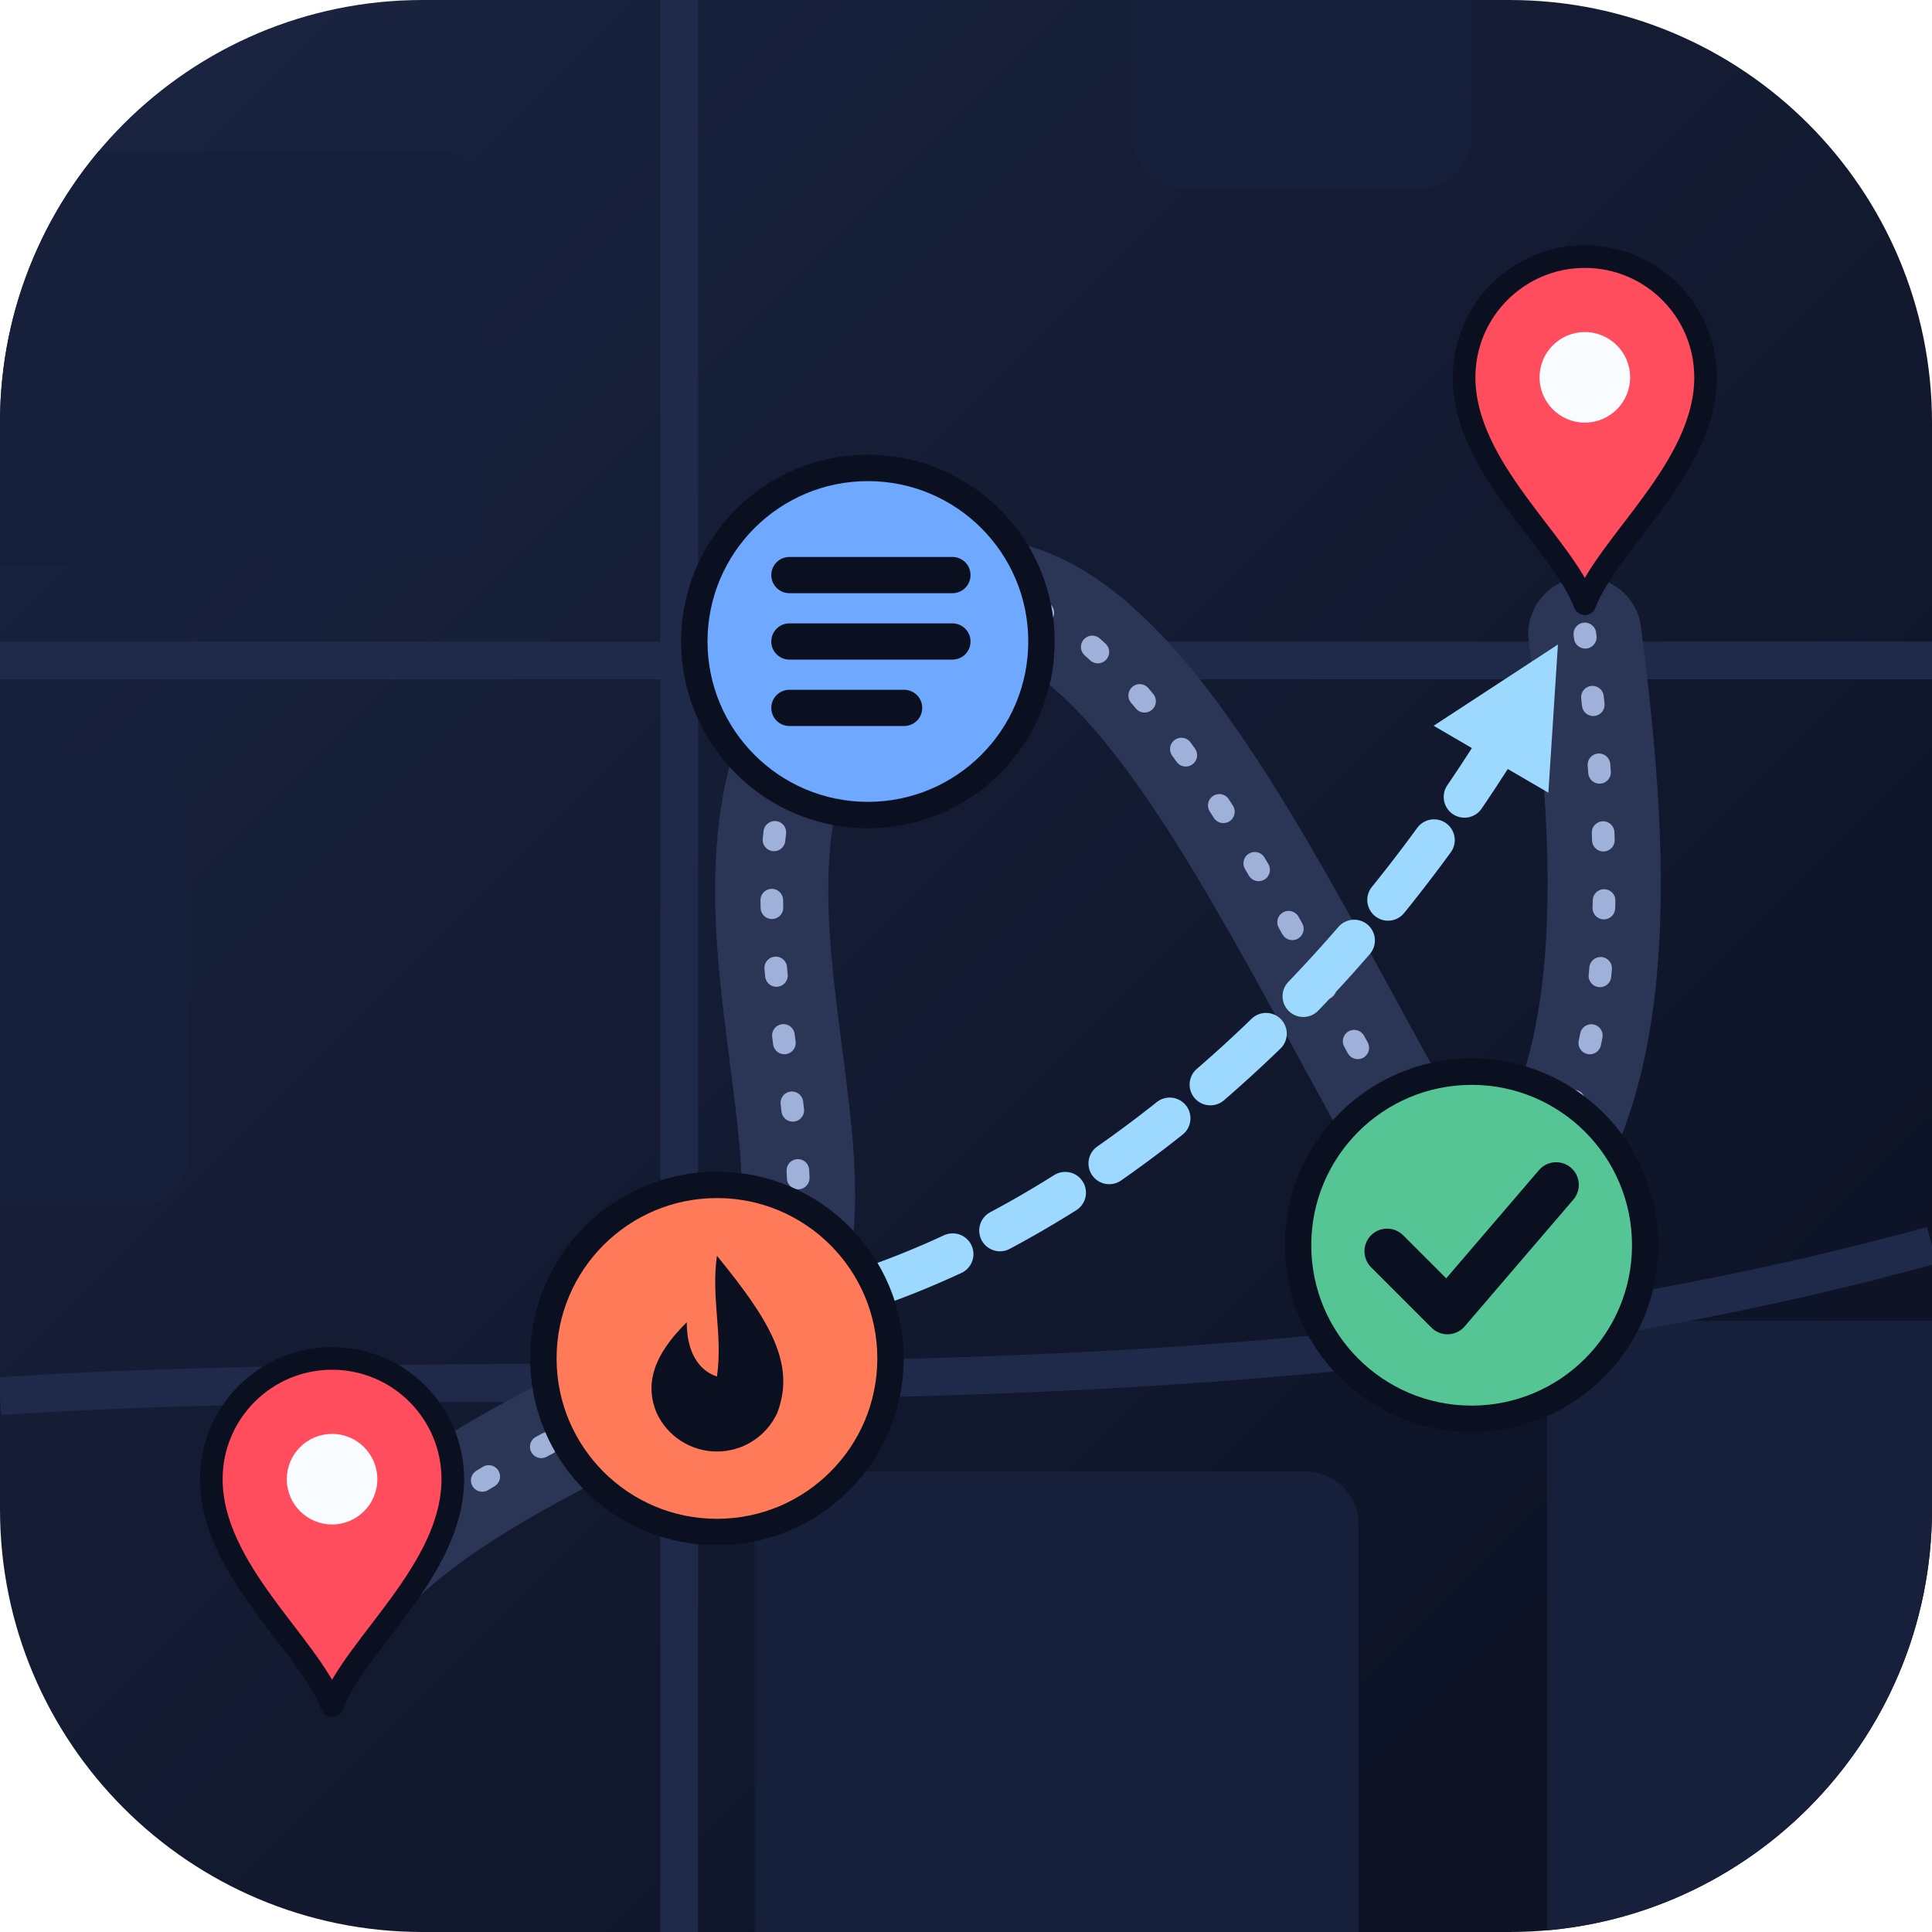
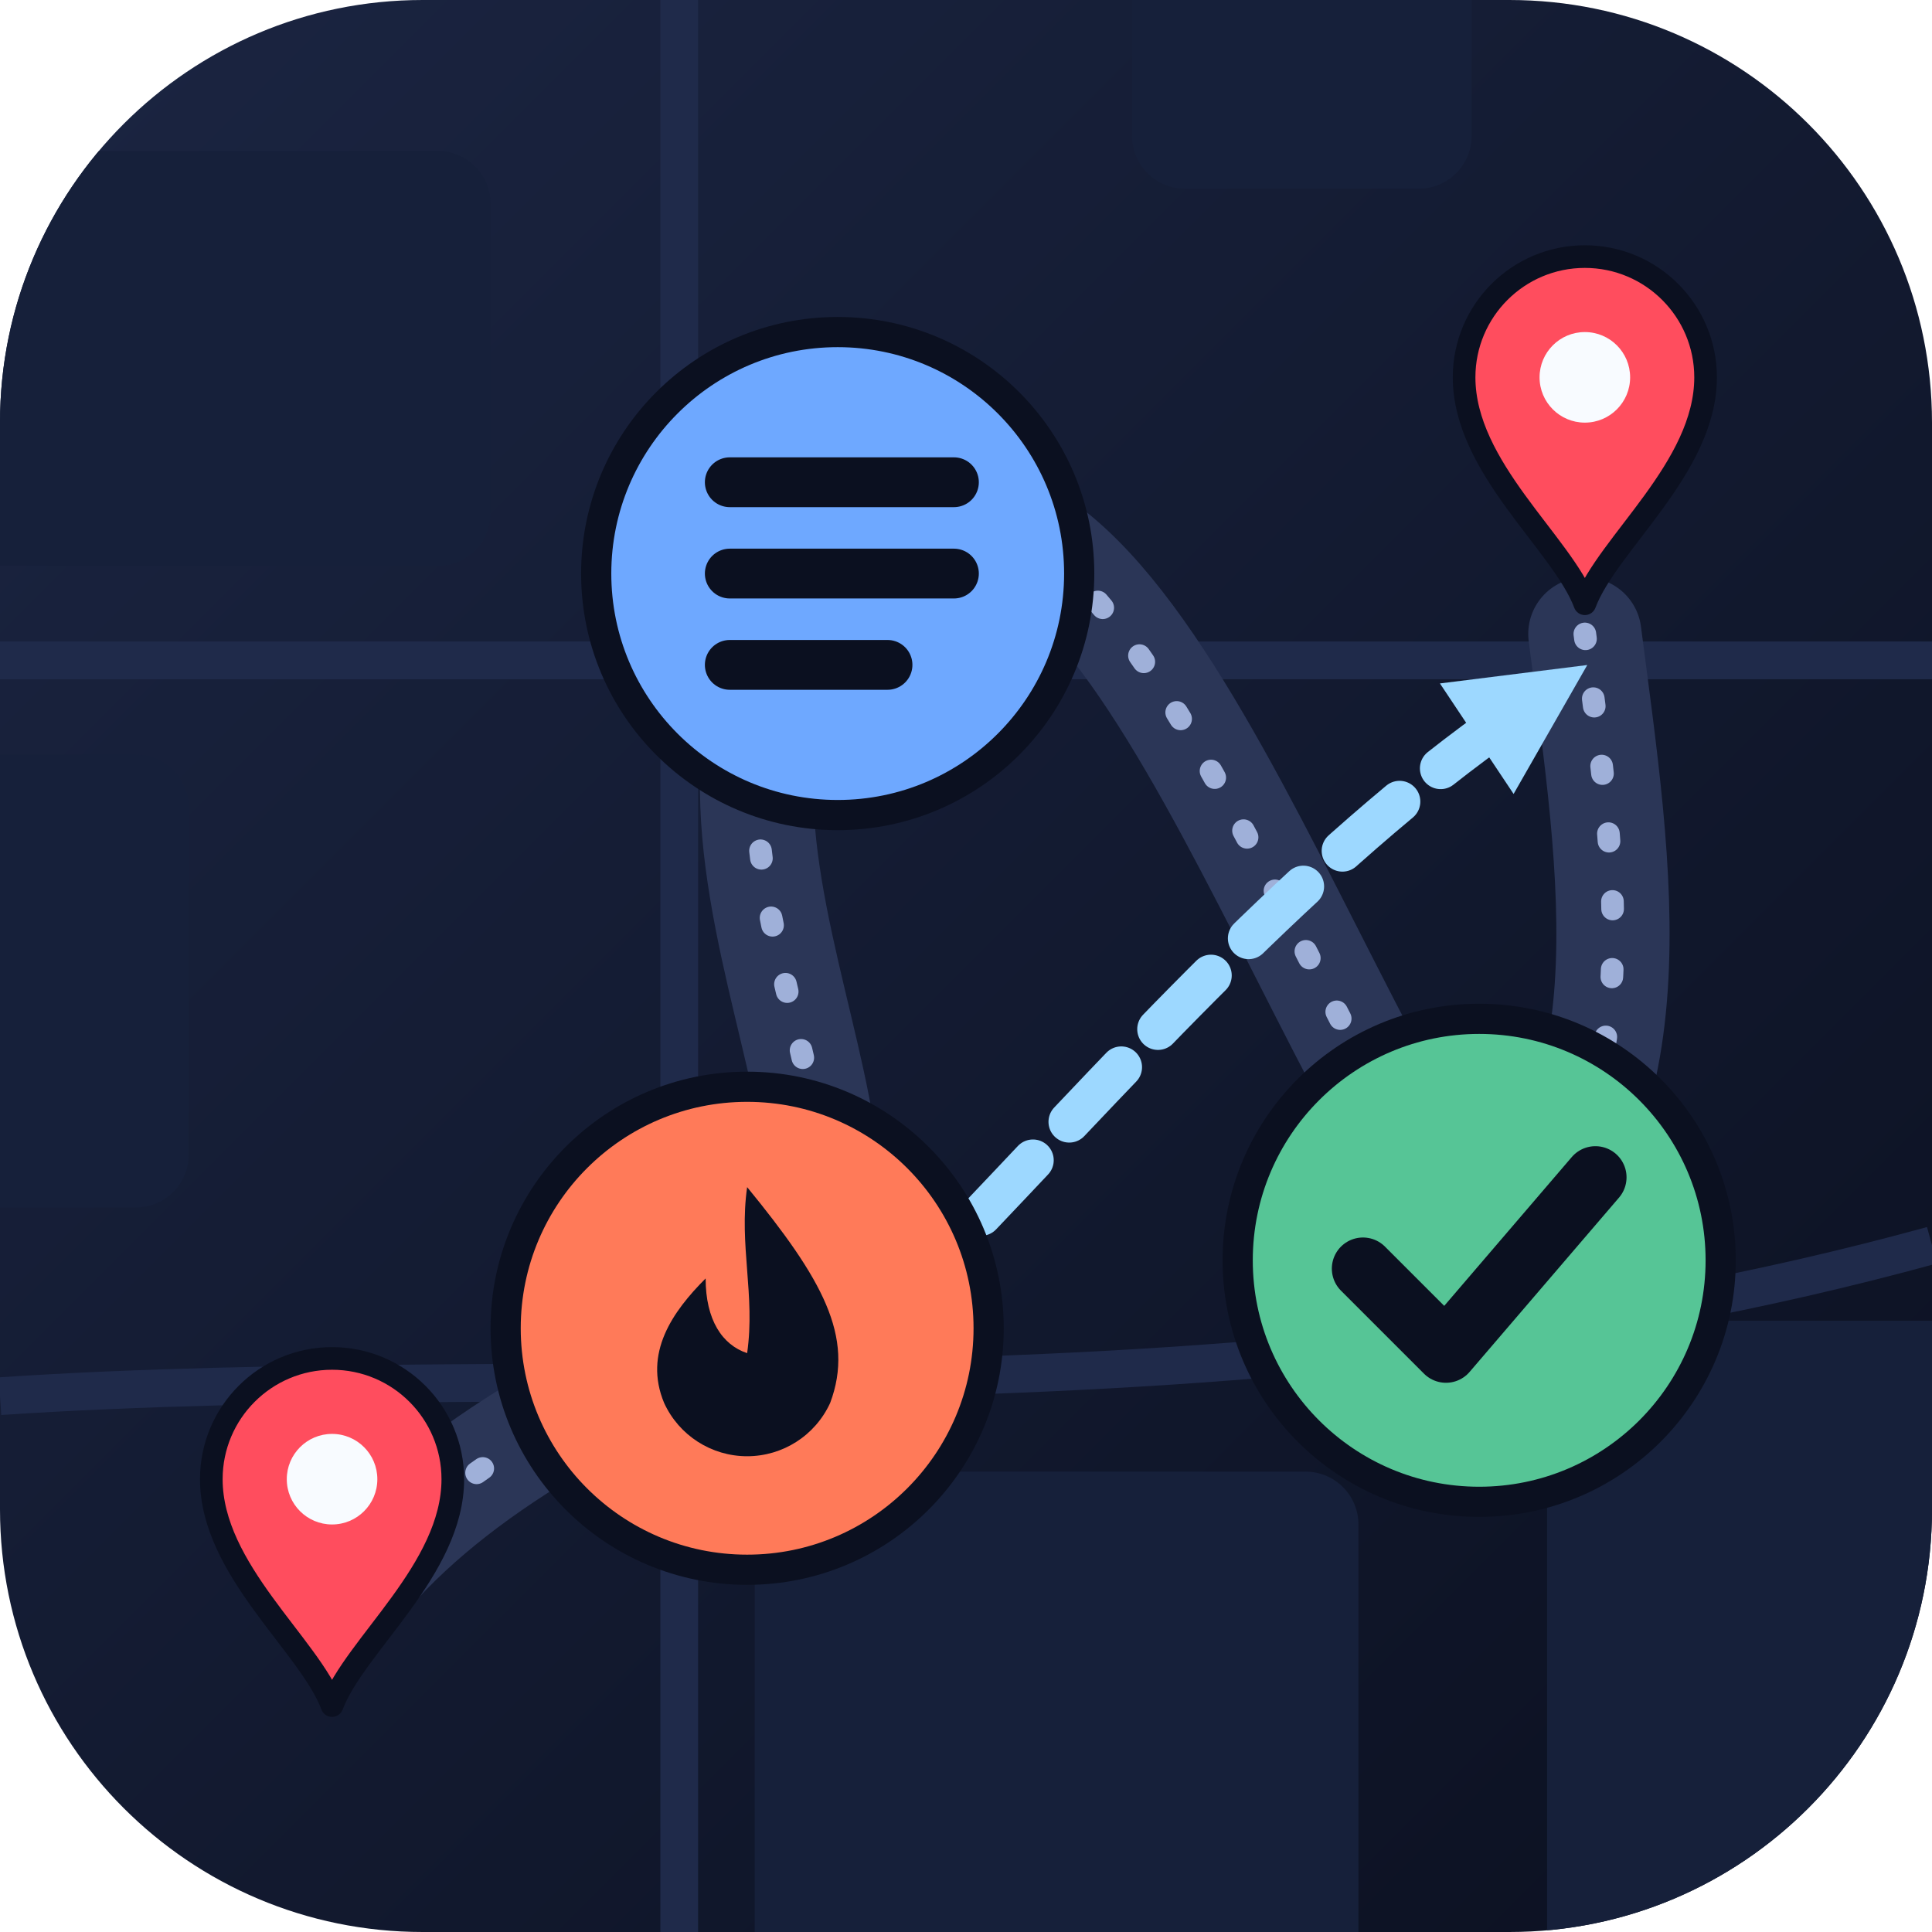
<svg xmlns="http://www.w3.org/2000/svg" viewBox="0 0 512 512" role="img" aria-label="grill-plan-ship icon: a GPS map with a start pin and an end pin, a route through three checkpoints (grill, plan, ship) and a shorter dashed route from grill straight to the end, for /gps auto">
  <defs>
    <linearGradient id="bg" x1="0" y1="0" x2="1" y2="1">
      <stop offset="0" stop-color="#1b2542" />
      <stop offset="1" stop-color="#0b1020" />
    </linearGradient>
    <clipPath id="tile">
      <rect width="512" height="512" rx="112" />
    </clipPath>
    <marker id="head" viewBox="0 0 10 10" refX="5" refY="5" markerWidth="3.2" markerHeight="3.2" orient="auto-start-reverse">
      <path d="M0 0 L10 5 L0 10 z" fill="#9dd8ff" />
    </marker>
  </defs>
  <rect width="512" height="512" rx="112" fill="url(#bg)" />
  <g clip-path="url(#tile)" fill="#16203a">
    <rect x="-20" y="40" width="150" height="110" rx="14" />
    <rect x="300" y="-20" width="90" height="70" rx="14" />
    <rect x="200" y="390" width="160" height="150" rx="14" />
    <rect x="410" y="350" width="130" height="190" rx="14" />
    <rect x="-20" y="200" width="70" height="120" rx="14" />
  </g>
  <g clip-path="url(#tile)" stroke="#1f2a4a" stroke-width="10" fill="none">
    <path d="M0 175 H512" />
    <path d="M180 0 V512" />
    <path d="M0 370 C 150 360, 330 380, 512 330" />
  </g>
-   <path d="M88 428 C 104 400, 150 380, 190 360 C 246 332, 168 226, 230 170 C 292 116, 340 252, 390 330 C 432 300, 428 230, 420 168" fill="none" stroke="#2b3657" stroke-width="30" stroke-linecap="round" stroke-linejoin="round" />
-   <path d="M88 428 C 104 400, 150 380, 190 360 C 246 332, 168 226, 230 170 C 292 116, 340 252, 390 330 C 432 300, 428 230, 420 168" fill="none" stroke="#9fb0d9" stroke-width="6" stroke-linecap="round" stroke-dasharray="2 16" />
-   <path d="M234 340 C 300 316, 362 258, 404 186" fill="none" stroke="#9dd8ff" stroke-width="11" stroke-linecap="round" stroke-dasharray="20 14" marker-end="url(#head)" />
-   <g stroke="#0b1020" stroke-width="7">
-     <circle cx="190" cy="360" r="46" fill="#ff7a59" />
-     <circle cx="230" cy="170" r="46" fill="#6ea8ff" />
-     <circle cx="390" cy="330" r="46" fill="#56c596" />
+   <path d="M88 428 C 110 396, 150 372, 198 352 C 258 326, 160 214, 222 152 C 290 86, 336 254, 392 334 C 440 300, 428 230, 420 168" fill="none" stroke="#2b3657" stroke-width="30" stroke-linecap="round" stroke-linejoin="round" />
+   <path d="M88 428 C 110 396, 150 372, 198 352 C 258 326, 160 214, 222 152 C 290 86, 336 254, 392 334 C 440 300, 428 230, 420 168" fill="none" stroke="#9fb0d9" stroke-width="6" stroke-linecap="round" stroke-dasharray="2 16" />
+   <path d="M260 322 C 300 280, 352 222, 406 186" fill="none" stroke="#9dd8ff" stroke-width="11" stroke-linecap="round" stroke-dasharray="20 14" marker-end="url(#head)" />
+   <g stroke="#0b1020" stroke-width="8">
+     <circle cx="198" cy="352" r="64" fill="#ff7a59" />
+     <circle cx="222" cy="152" r="64" fill="#6ea8ff" />
+     <circle cx="392" cy="334" r="64" fill="#56c596" />
  </g>
-   <path transform="translate(190 360) scale(0.8)" d="M0 -34 c18 22 26 36 20 52 a22 22 0 0 1 -40 0 c-5 -12 2 -22 10 -30 c0 10 4 16 10 18 c2 -14 -2 -26 0 -40 z" fill="#0b1020" />
-   <g transform="translate(230 170) scale(0.8)" stroke="#0b1020" stroke-width="12" stroke-linecap="round">
+   <path transform="translate(198 352) scale(1.1)" d="M0 -34 c18 22 26 36 20 52 a22 22 0 0 1 -40 0 c-5 -12 2 -22 10 -30 c0 10 4 16 10 18 c2 -14 -2 -26 0 -40 z" fill="#0b1020" />
+   <g transform="translate(222 152) scale(1.1)" stroke="#0b1020" stroke-width="12" stroke-linecap="round">
    <line x1="-26" y1="-22" x2="28" y2="-22" />
    <line x1="-26" y1="0" x2="28" y2="0" />
    <line x1="-26" y1="22" x2="12" y2="22" />
  </g>
-   <path transform="translate(390 330) scale(0.8)" d="M-28 2 l20 20 l36 -42" fill="none" stroke="#0b1020" stroke-width="15" stroke-linecap="round" stroke-linejoin="round" />
+   <path transform="translate(392 334) scale(1.1)" d="M-28 2 l20 20 l36 -42" fill="none" stroke="#0b1020" stroke-width="15" stroke-linecap="round" stroke-linejoin="round" />
  <g stroke="#0b1020" stroke-width="6" stroke-linejoin="round">
    <path d="M88 452 C 82 436, 56 416, 56 392 A 32 32 0 1 1 120 392 C 120 416, 94 436, 88 452 Z" fill="#ff4d5e" />
    <path d="M420 160 C 414 144, 388 124, 388 100 A 32 32 0 1 1 452 100 C 452 124, 426 144, 420 160 Z" fill="#ff4d5e" />
  </g>
  <circle cx="88" cy="392" r="12" fill="#f8fbff" />
  <circle cx="420" cy="100" r="12" fill="#f8fbff" />
</svg>
